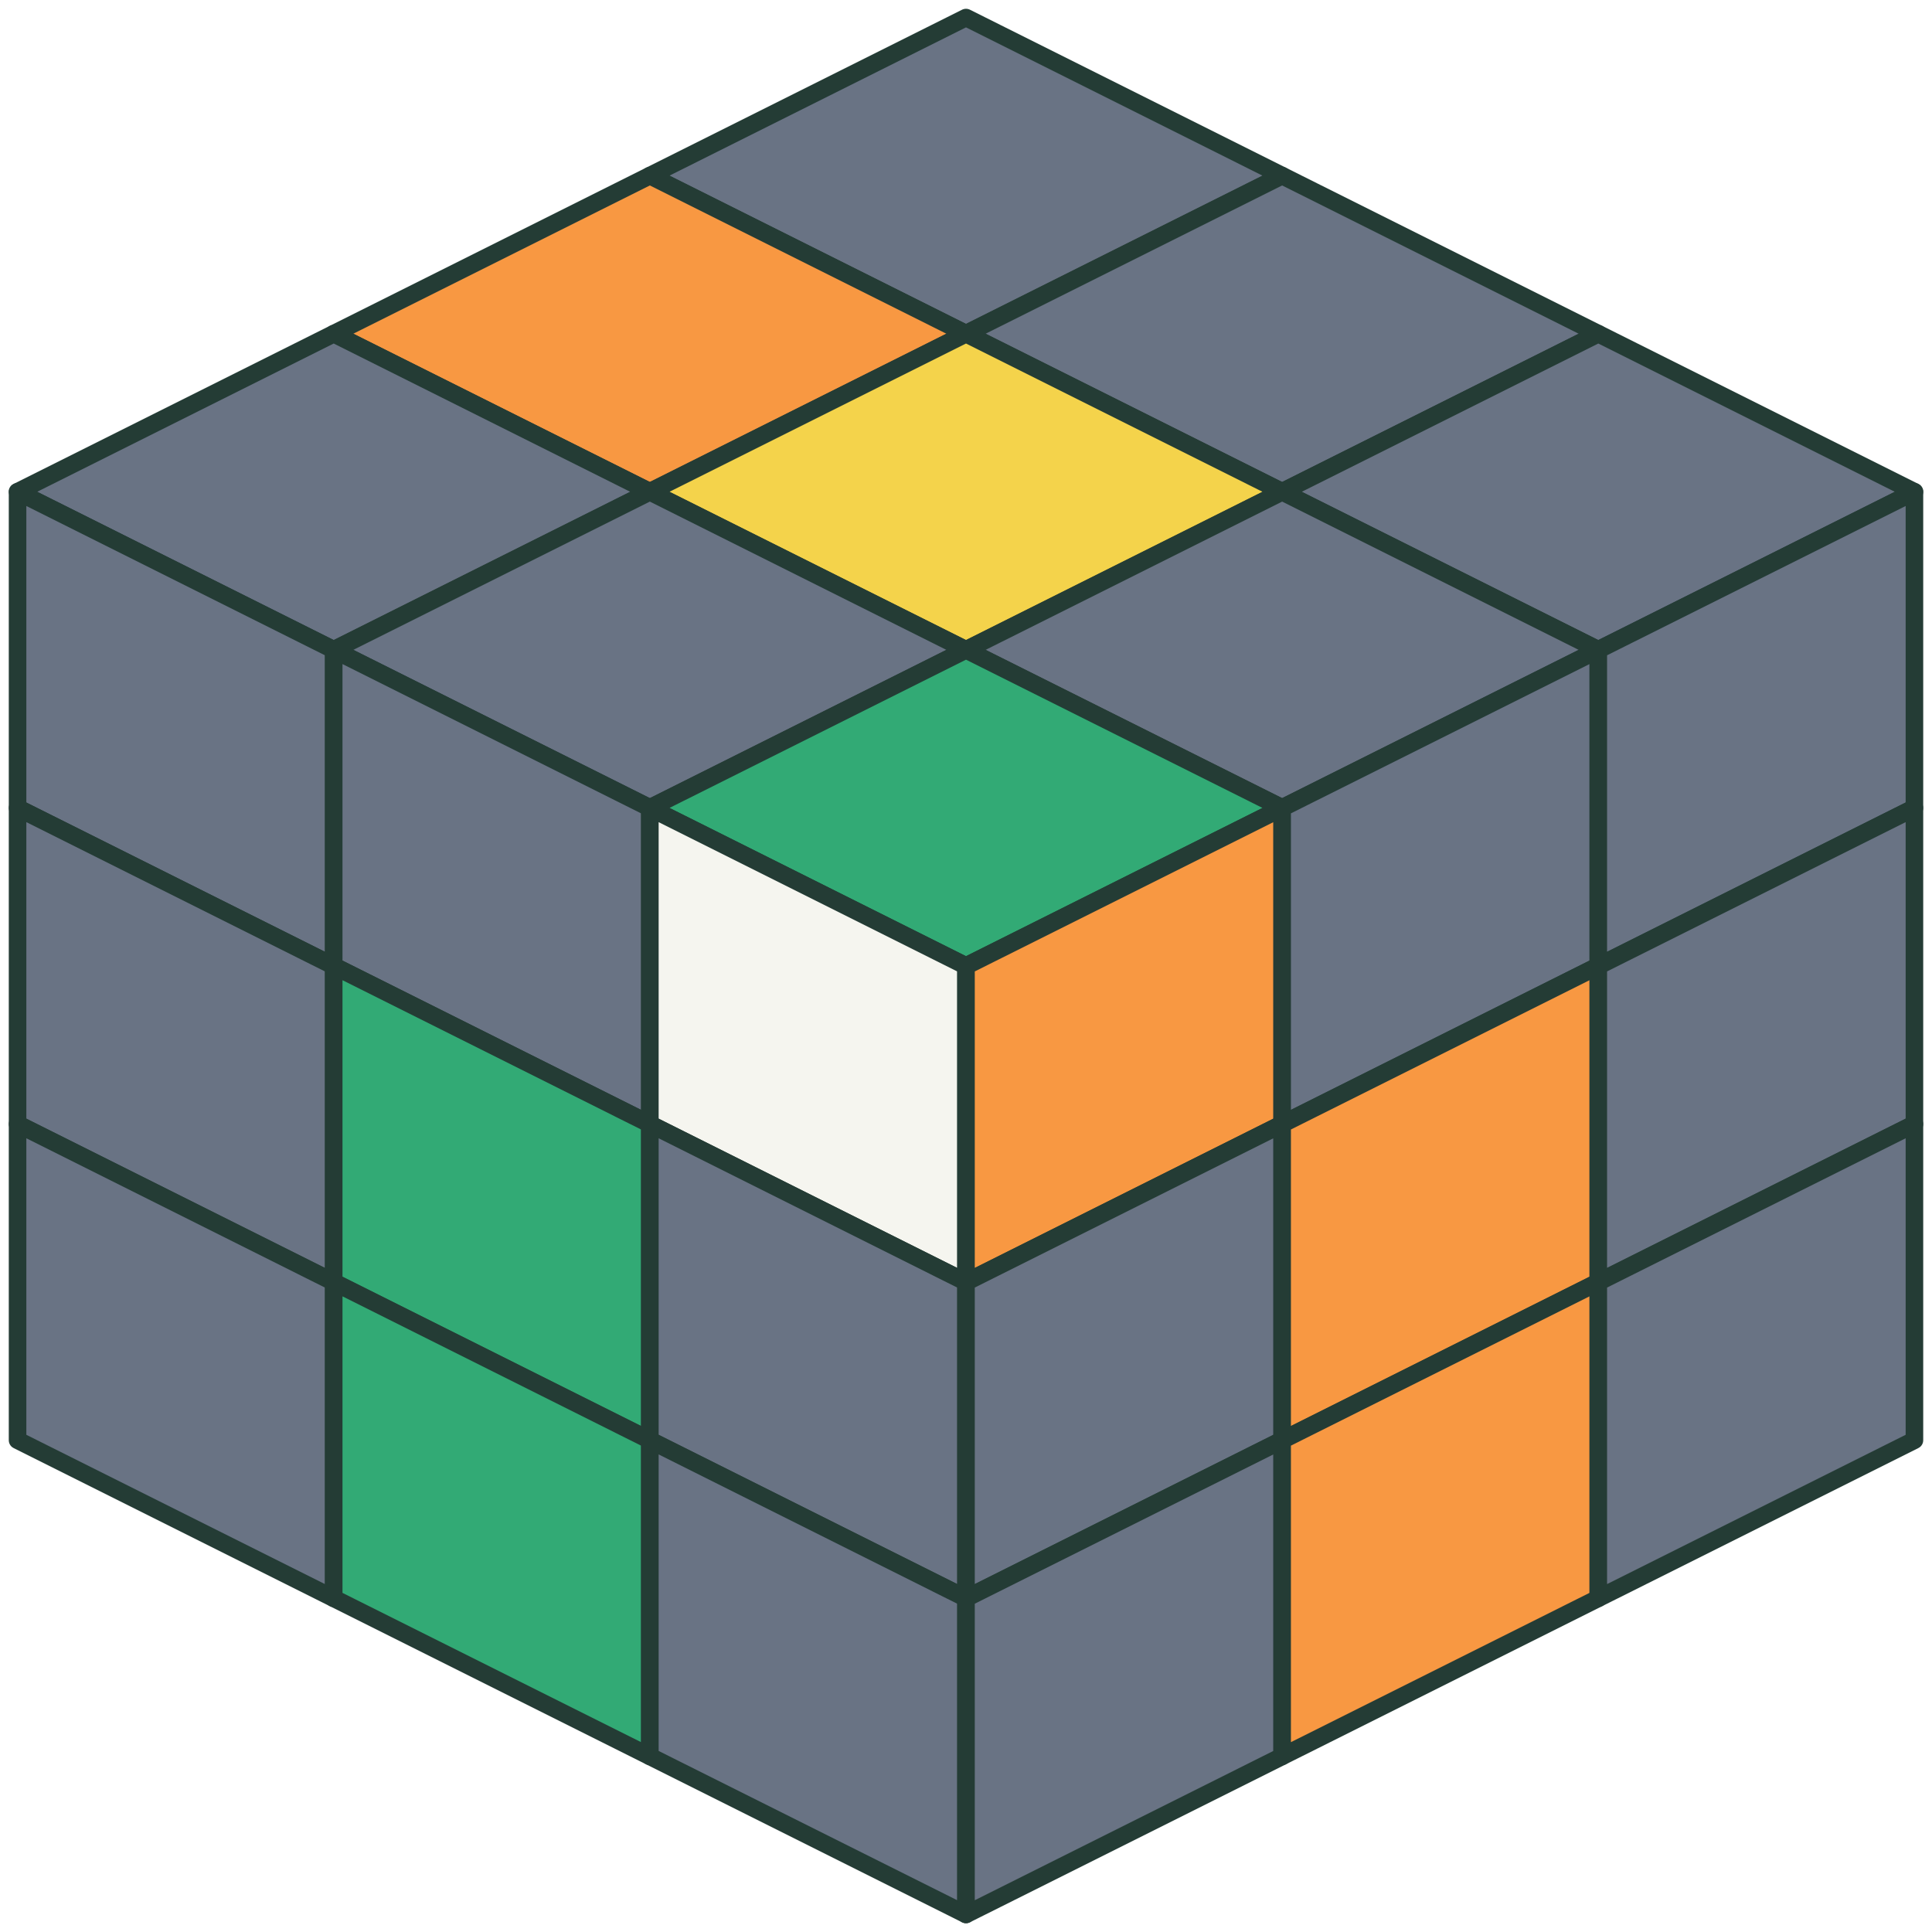
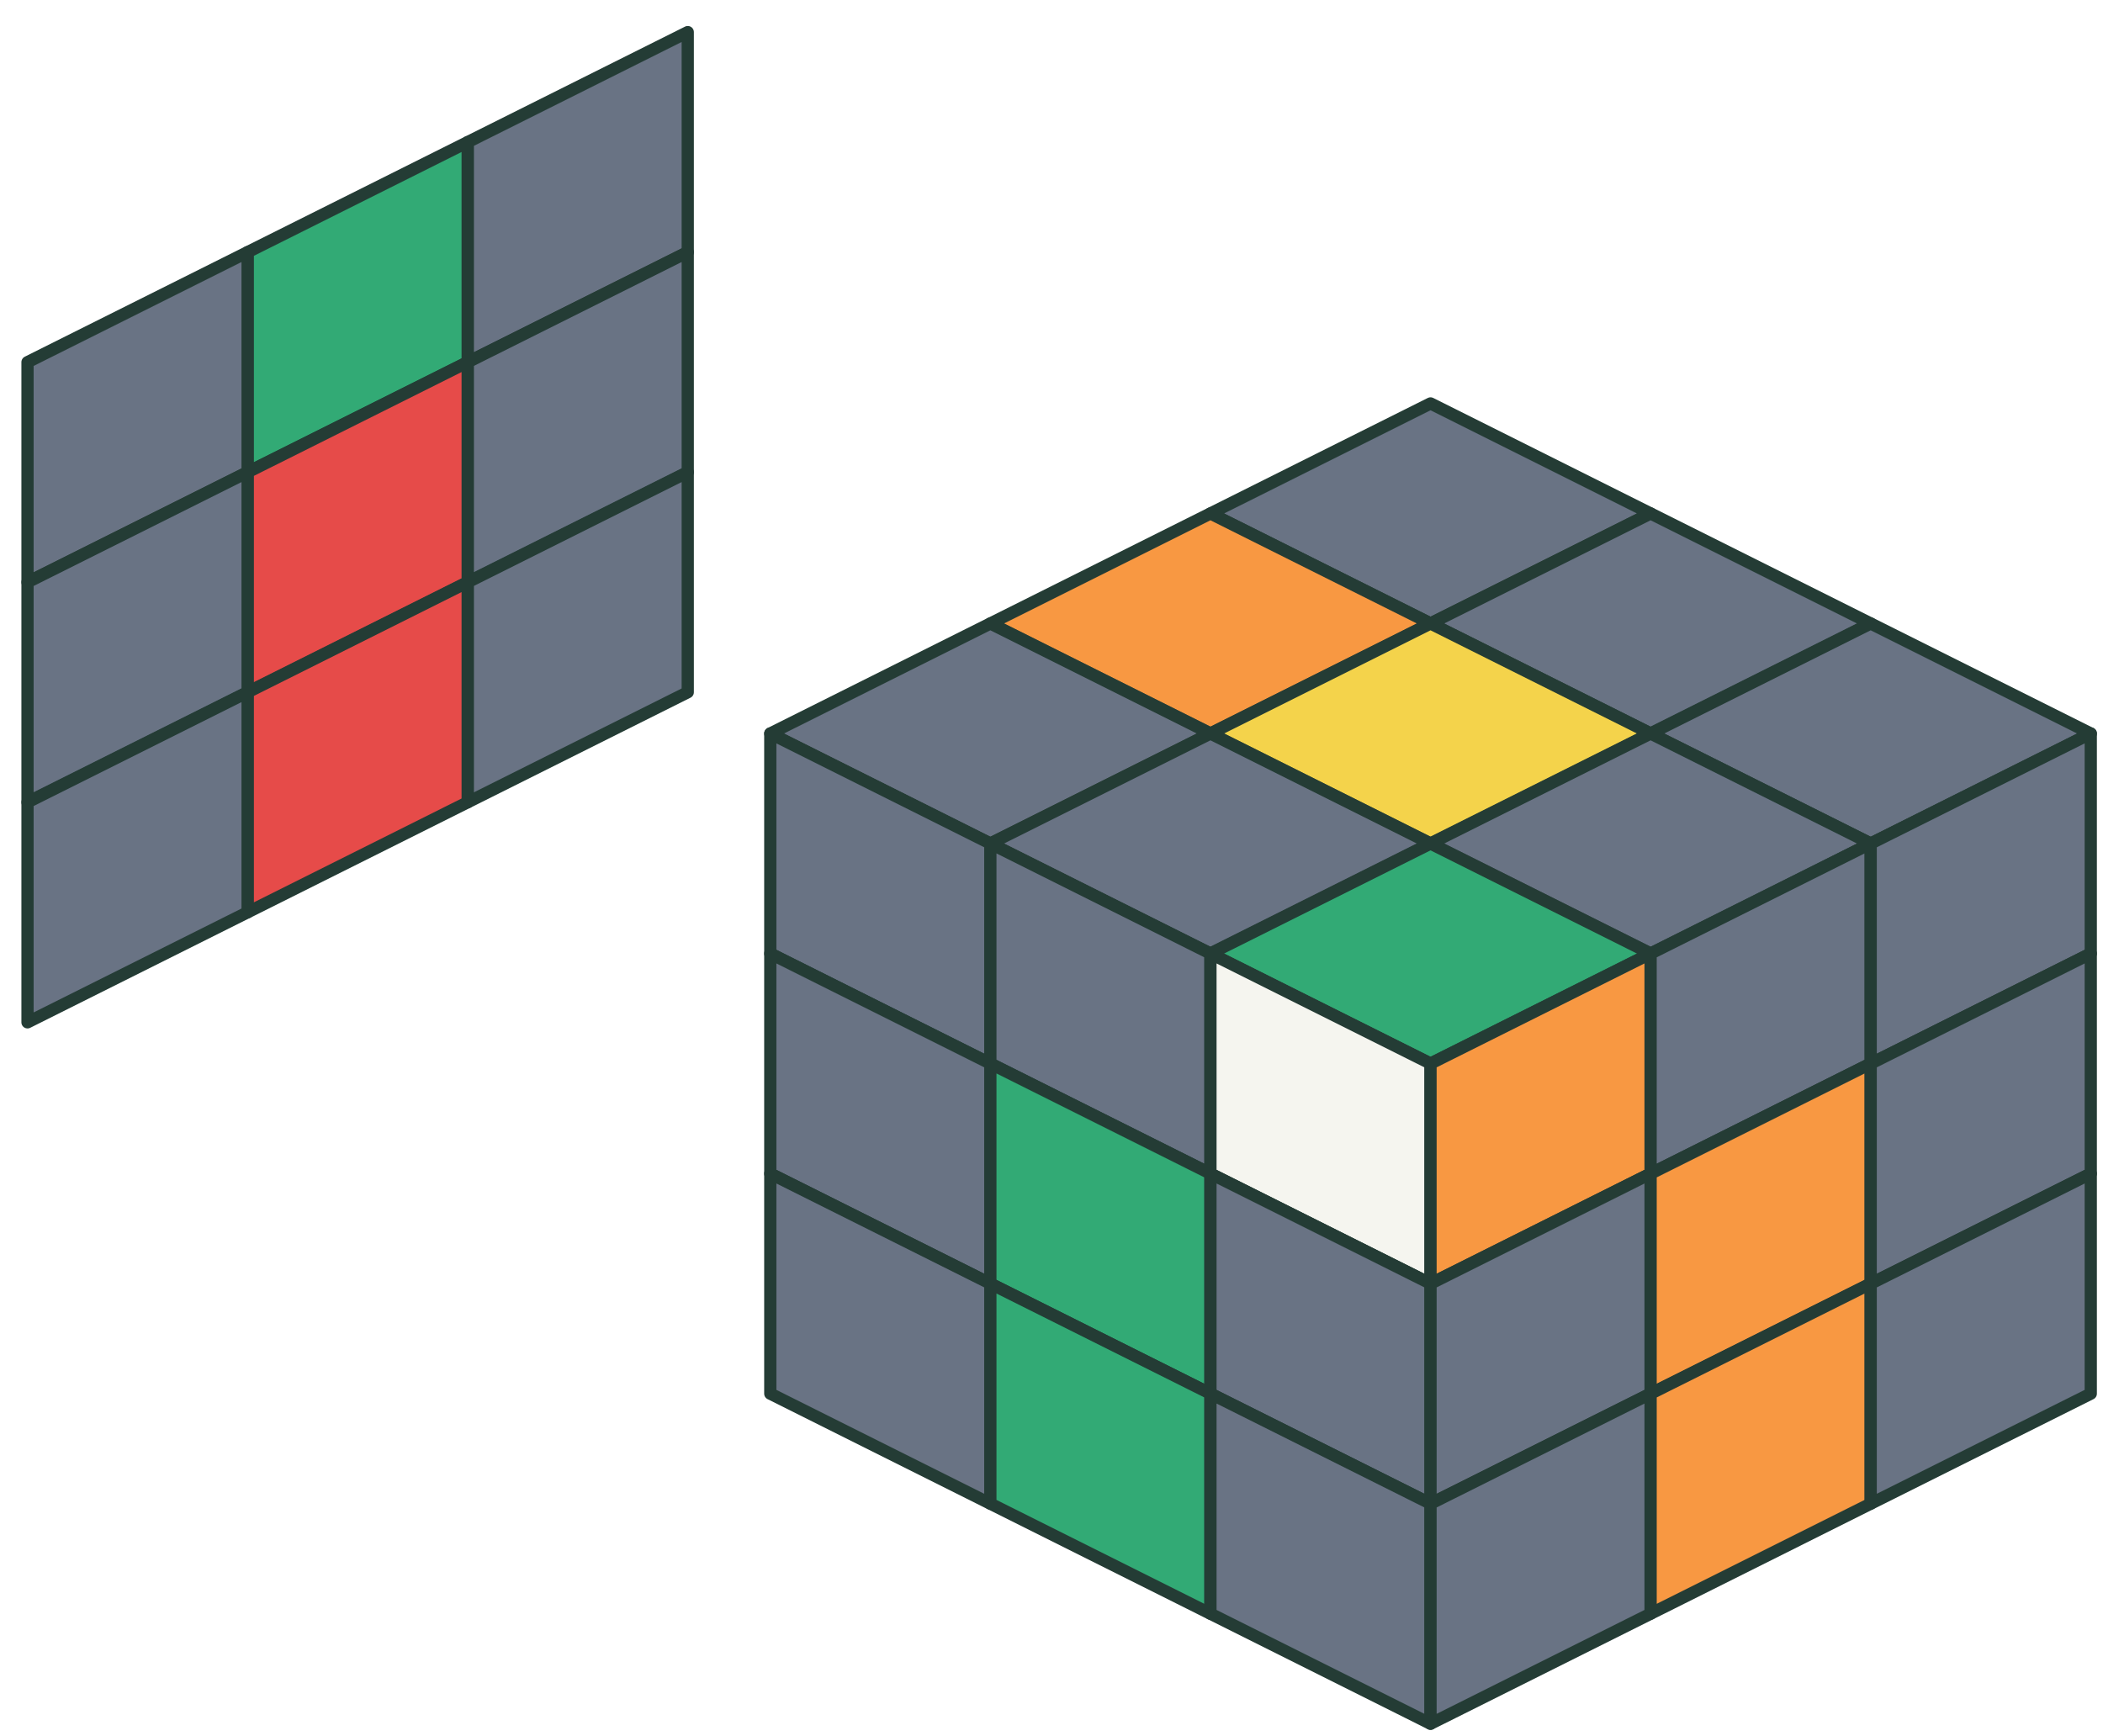
- <svg xmlns="http://www.w3.org/2000/svg" class="database-case-image" viewBox="0 0 110 110" role="img" aria-label="F2L 3 case">
-   <g>
+ <svg xmlns="http://www.w3.org/2000/svg" class="database-case-image database-case-image--mirrored" viewBox="-62 -32 172 142" role="img" aria-label="F2L 3 case" aria-description="Floating mirrored faces reveal target F2L stickers hidden on the cube.">
+   <g data-mirrored-face="L">
+     <polygon data-facelet="36" points="-5.75,-29.375 -23.75,-20.375 -23.75,-2.375 -5.75,-11.375" fill="#697384" stroke="#243c35" stroke-width="1" stroke-linejoin="round" />
+     <polygon data-facelet="37" points="-23.75,-20.375 -41.75,-11.375 -41.75,6.625 -23.75,-2.375" fill="#32aa75" stroke="#243c35" stroke-width="1" stroke-linejoin="round" />
+     <polygon data-facelet="38" points="-41.75,-11.375 -59.75,-2.375 -59.75,15.625 -41.75,6.625" fill="#697384" stroke="#243c35" stroke-width="1" stroke-linejoin="round" />
+     <polygon data-facelet="39" points="-5.75,-11.375 -23.75,-2.375 -23.75,15.625 -5.75,6.625" fill="#697384" stroke="#243c35" stroke-width="1" stroke-linejoin="round" />
+     <polygon data-facelet="40" points="-23.75,-2.375 -41.75,6.625 -41.75,24.625 -23.75,15.625" fill="#e64b49" stroke="#243c35" stroke-width="1" stroke-linejoin="round" />
+     <polygon data-facelet="41" points="-41.75,6.625 -59.75,15.625 -59.75,33.625 -41.75,24.625" fill="#697384" stroke="#243c35" stroke-width="1" stroke-linejoin="round" />
+     <polygon data-facelet="42" points="-5.75,6.625 -23.75,15.625 -23.75,33.625 -5.75,24.625" fill="#697384" stroke="#243c35" stroke-width="1" stroke-linejoin="round" />
+     <polygon data-facelet="43" points="-23.75,15.625 -41.75,24.625 -41.75,42.625 -23.75,33.625" fill="#e64b49" stroke="#243c35" stroke-width="1" stroke-linejoin="round" />
+     <polygon data-facelet="44" points="-41.75,24.625 -59.75,33.625 -59.75,51.625 -41.75,42.625" fill="#697384" stroke="#243c35" stroke-width="1" stroke-linejoin="round" />
+   </g>
+   <g data-visible-face="U">
    <polygon data-facelet="0" points="55,1 73,10 55,19 37,10" fill="#697384" stroke="#243c35" stroke-width="1" stroke-linejoin="round" />
    <polygon data-facelet="1" points="73,10 91,19 73,28 55,19" fill="#697384" stroke="#243c35" stroke-width="1" stroke-linejoin="round" />
    <polygon data-facelet="2" points="91,19 109,28 91,37 73,28" fill="#697384" stroke="#243c35" stroke-width="1" stroke-linejoin="round" />
    <polygon data-facelet="3" points="37,10 55,19 37,28 19,19" fill="#f89842" stroke="#243c35" stroke-width="1" stroke-linejoin="round" />
    <polygon data-facelet="4" points="55,19 73,28 55,37 37,28" fill="#f4d34b" stroke="#243c35" stroke-width="1" stroke-linejoin="round" />
    <polygon data-facelet="5" points="73,28 91,37 73,46 55,37" fill="#697384" stroke="#243c35" stroke-width="1" stroke-linejoin="round" />
    <polygon data-facelet="6" points="19,19 37,28 19,37 1,28" fill="#697384" stroke="#243c35" stroke-width="1" stroke-linejoin="round" />
    <polygon data-facelet="7" points="37,28 55,37 37,46 19,37" fill="#697384" stroke="#243c35" stroke-width="1" stroke-linejoin="round" />
    <polygon data-facelet="8" points="55,37 73,46 55,55 37,46" fill="#32aa75" stroke="#243c35" stroke-width="1" stroke-linejoin="round" />
  </g>
-   <g>
+   <g data-visible-face="F">
    <polygon data-facelet="18" points="1,28 19,37 19,55 1,46" fill="#697384" stroke="#243c35" stroke-width="1" stroke-linejoin="round" />
    <polygon data-facelet="19" points="19,37 37,46 37,64 19,55" fill="#697384" stroke="#243c35" stroke-width="1" stroke-linejoin="round" />
    <polygon data-facelet="20" points="37,46 55,55 55,73 37,64" fill="#f5f5ef" stroke="#243c35" stroke-width="1" stroke-linejoin="round" />
    <polygon data-facelet="21" points="1,46 19,55 19,73 1,64" fill="#697384" stroke="#243c35" stroke-width="1" stroke-linejoin="round" />
    <polygon data-facelet="22" points="19,55 37,64 37,82 19,73" fill="#32aa75" stroke="#243c35" stroke-width="1" stroke-linejoin="round" />
    <polygon data-facelet="23" points="37,64 55,73 55,91 37,82" fill="#697384" stroke="#243c35" stroke-width="1" stroke-linejoin="round" />
    <polygon data-facelet="24" points="1,64 19,73 19,91 1,82" fill="#697384" stroke="#243c35" stroke-width="1" stroke-linejoin="round" />
    <polygon data-facelet="25" points="19,73 37,82 37,100 19,91" fill="#32aa75" stroke="#243c35" stroke-width="1" stroke-linejoin="round" />
    <polygon data-facelet="26" points="37,82 55,91 55,109 37,100" fill="#697384" stroke="#243c35" stroke-width="1" stroke-linejoin="round" />
  </g>
-   <g>
+   <g data-visible-face="R">
    <polygon data-facelet="9" points="55,55 73,46 73,64 55,73" fill="#f89842" stroke="#243c35" stroke-width="1" stroke-linejoin="round" />
    <polygon data-facelet="10" points="73,46 91,37 91,55 73,64" fill="#697384" stroke="#243c35" stroke-width="1" stroke-linejoin="round" />
    <polygon data-facelet="11" points="91,37 109,28 109,46 91,55" fill="#697384" stroke="#243c35" stroke-width="1" stroke-linejoin="round" />
    <polygon data-facelet="12" points="55,73 73,64 73,82 55,91" fill="#697384" stroke="#243c35" stroke-width="1" stroke-linejoin="round" />
    <polygon data-facelet="13" points="73,64 91,55 91,73 73,82" fill="#f89842" stroke="#243c35" stroke-width="1" stroke-linejoin="round" />
    <polygon data-facelet="14" points="91,55 109,46 109,64 91,73" fill="#697384" stroke="#243c35" stroke-width="1" stroke-linejoin="round" />
    <polygon data-facelet="15" points="55,91 73,82 73,100 55,109" fill="#697384" stroke="#243c35" stroke-width="1" stroke-linejoin="round" />
    <polygon data-facelet="16" points="73,82 91,73 91,91 73,100" fill="#f89842" stroke="#243c35" stroke-width="1" stroke-linejoin="round" />
    <polygon data-facelet="17" points="91,73 109,64 109,82 91,91" fill="#697384" stroke="#243c35" stroke-width="1" stroke-linejoin="round" />
  </g>
</svg>
